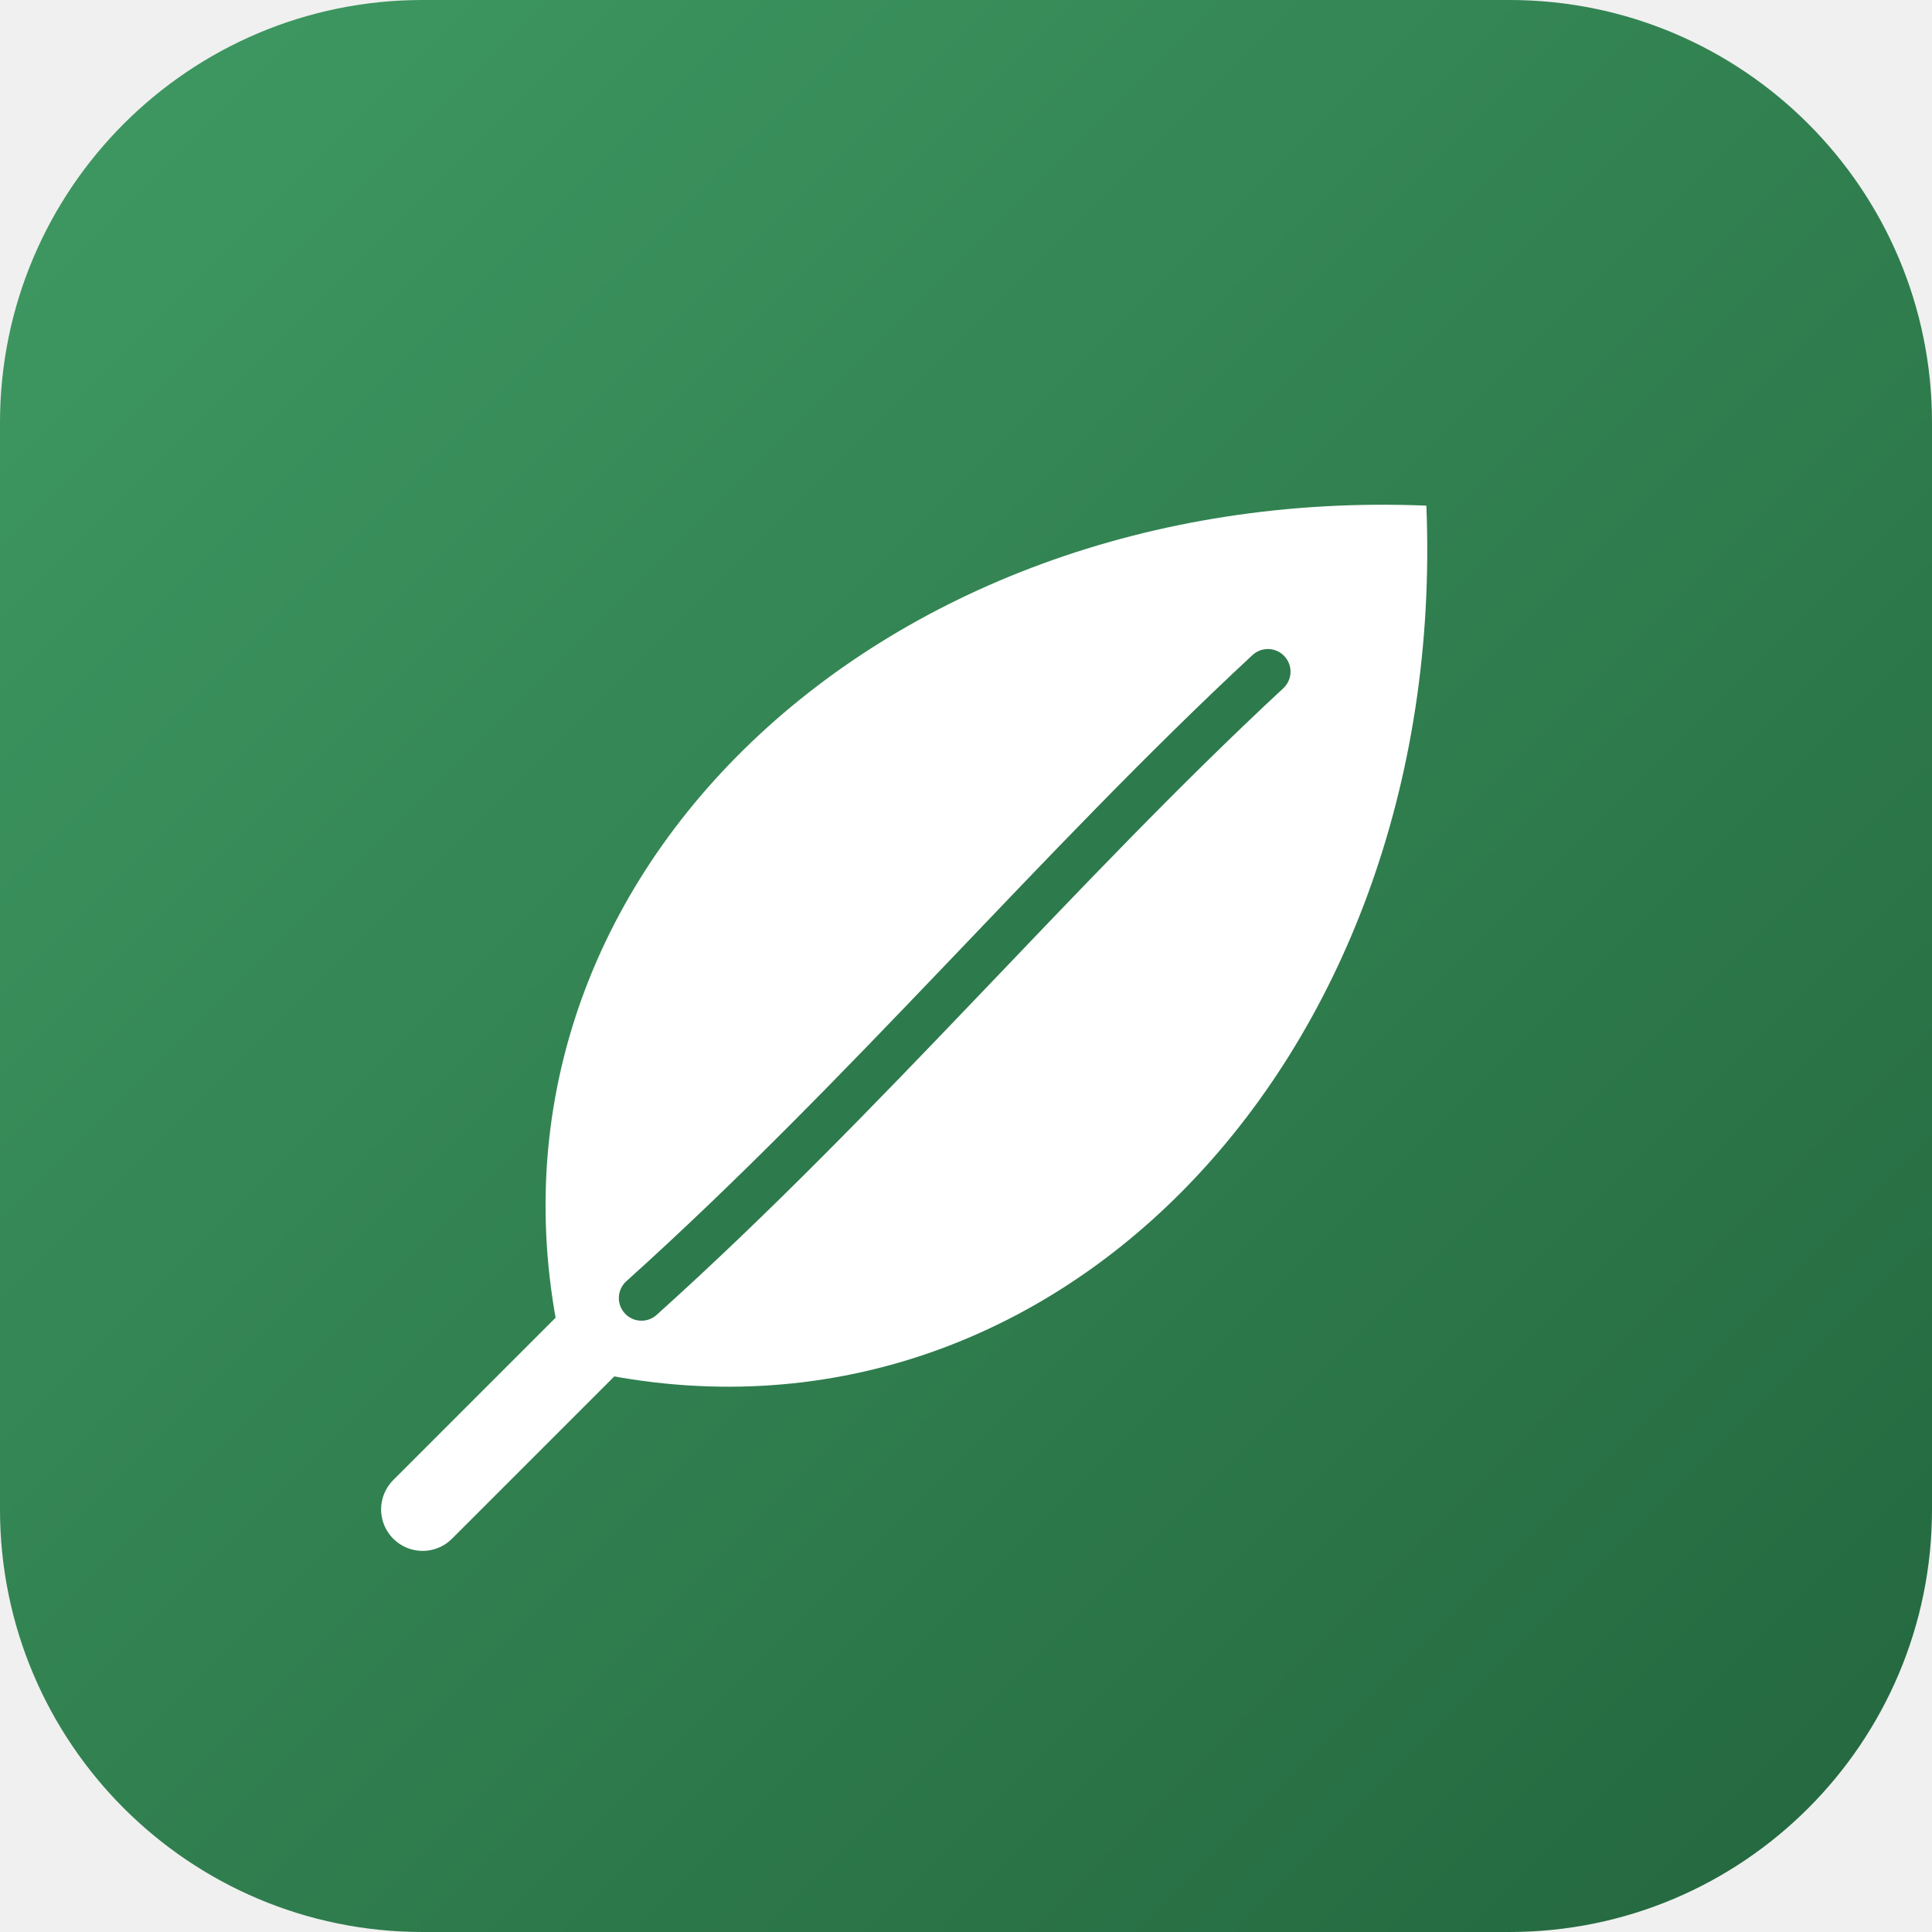
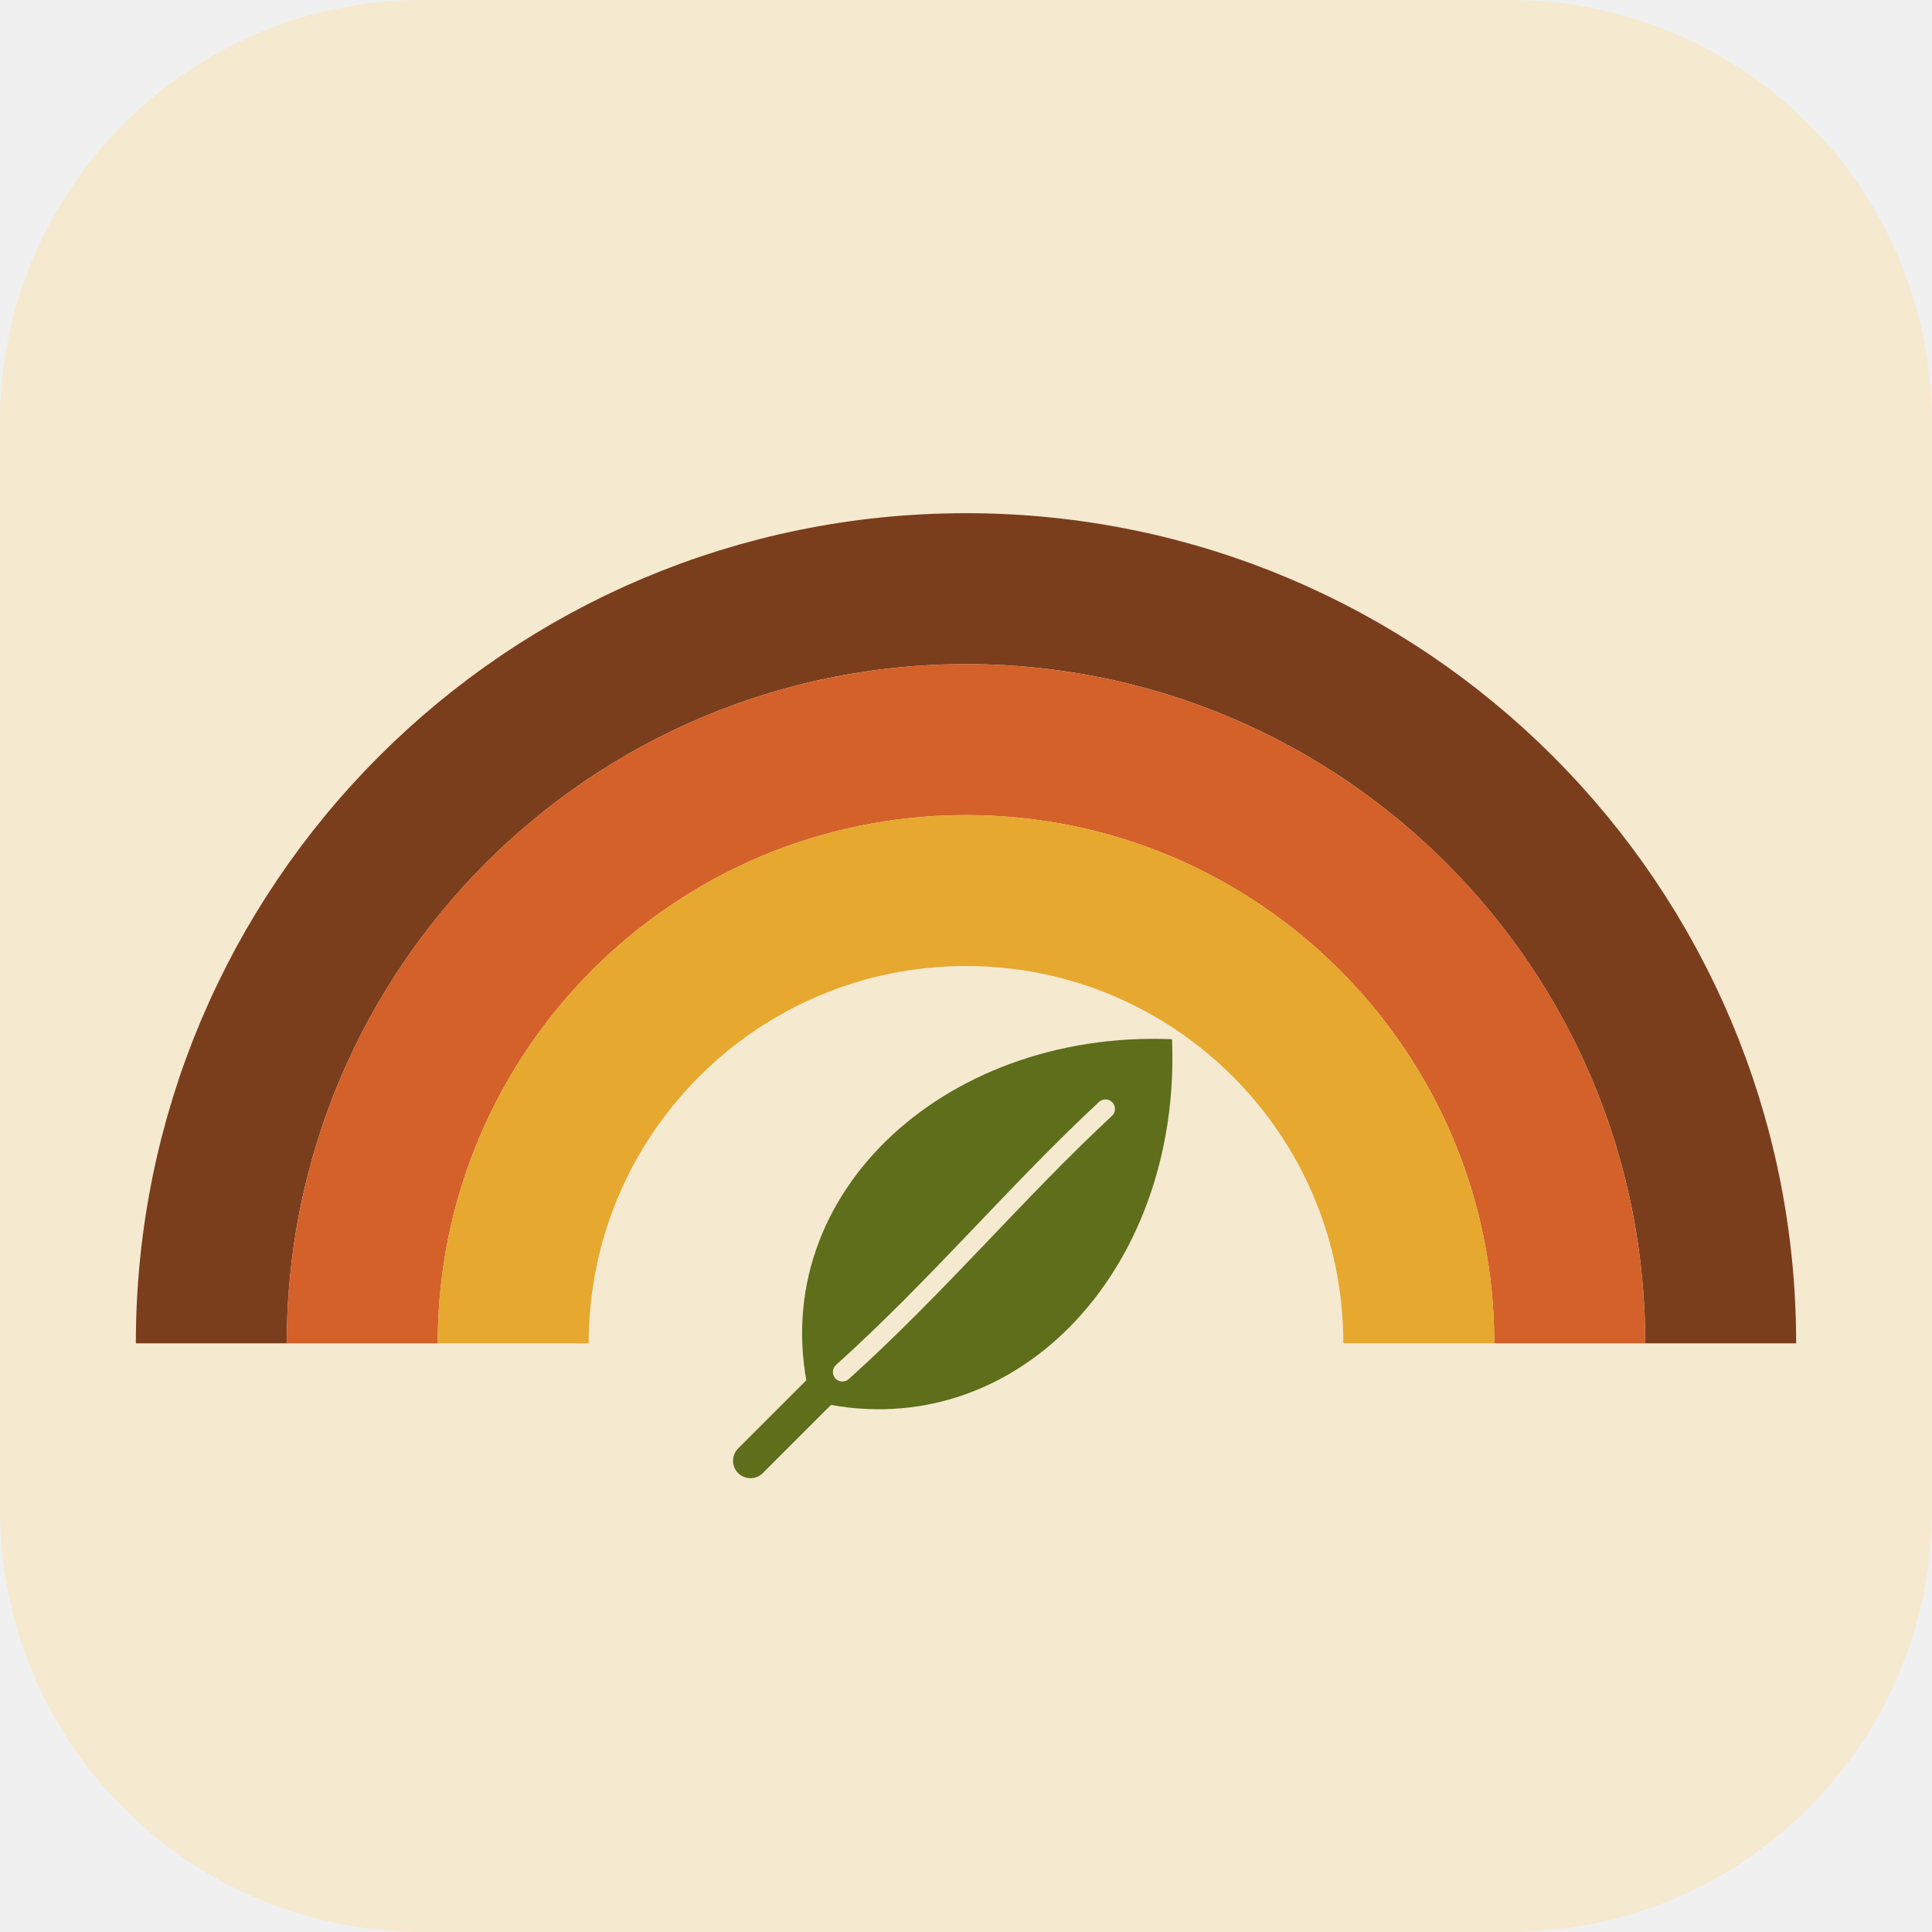
<svg xmlns="http://www.w3.org/2000/svg" viewBox="0 0 512 512">
-   <defs>
-     <linearGradient id="g" x1="0" y1="0" x2="1" y2="1">
-       <stop offset="0" stop-color="#3f9a62" />
-       <stop offset="1" stop-color="#23663e" />
-     </linearGradient>
-   </defs>
-   <rect width="512" height="512" rx="112" fill="url(#g)" />
-   <path d="M150 362C118 236 232 128 378 134C384 282 276 394 150 362Z" fill="#fff" />
-   <path d="M156 356L112 400" stroke="#fff" stroke-width="22" stroke-linecap="round" />
-   <path d="M170 344C230 290 280 230 336 178" stroke="#2d7a4c" stroke-width="12" stroke-linecap="round" fill="none" />
+   <rect width="512" height="512" rx="112" fill="#f5e9d0" />
+   <g fill="none" stroke-width="40">
+     <path d="M56 356A200 200 0 0 1 456 356" stroke="#7a3e1d" />
+     <path d="M96 356A160 160 0 0 1 416 356" stroke="#d4602a" />
+     <path d="M136 356A120 120 0 0 1 376 356" stroke="#e6a82e" />
+   </g>
+   <g transform="translate(256 330) scale(.42) translate(-248 -264)">
+     <path d="M150 362C118 236 232 128 378 134C384 282 276 394 150 362Z" fill="#5e6e1a" />
+     <path d="M156 356L112 400" stroke="#5e6e1a" stroke-width="22" stroke-linecap="round" />
+     <path d="M170 344C230 290 280 230 336 178" stroke="#f5e9d0" stroke-width="12" stroke-linecap="round" fill="none" />
+   </g>
</svg>
